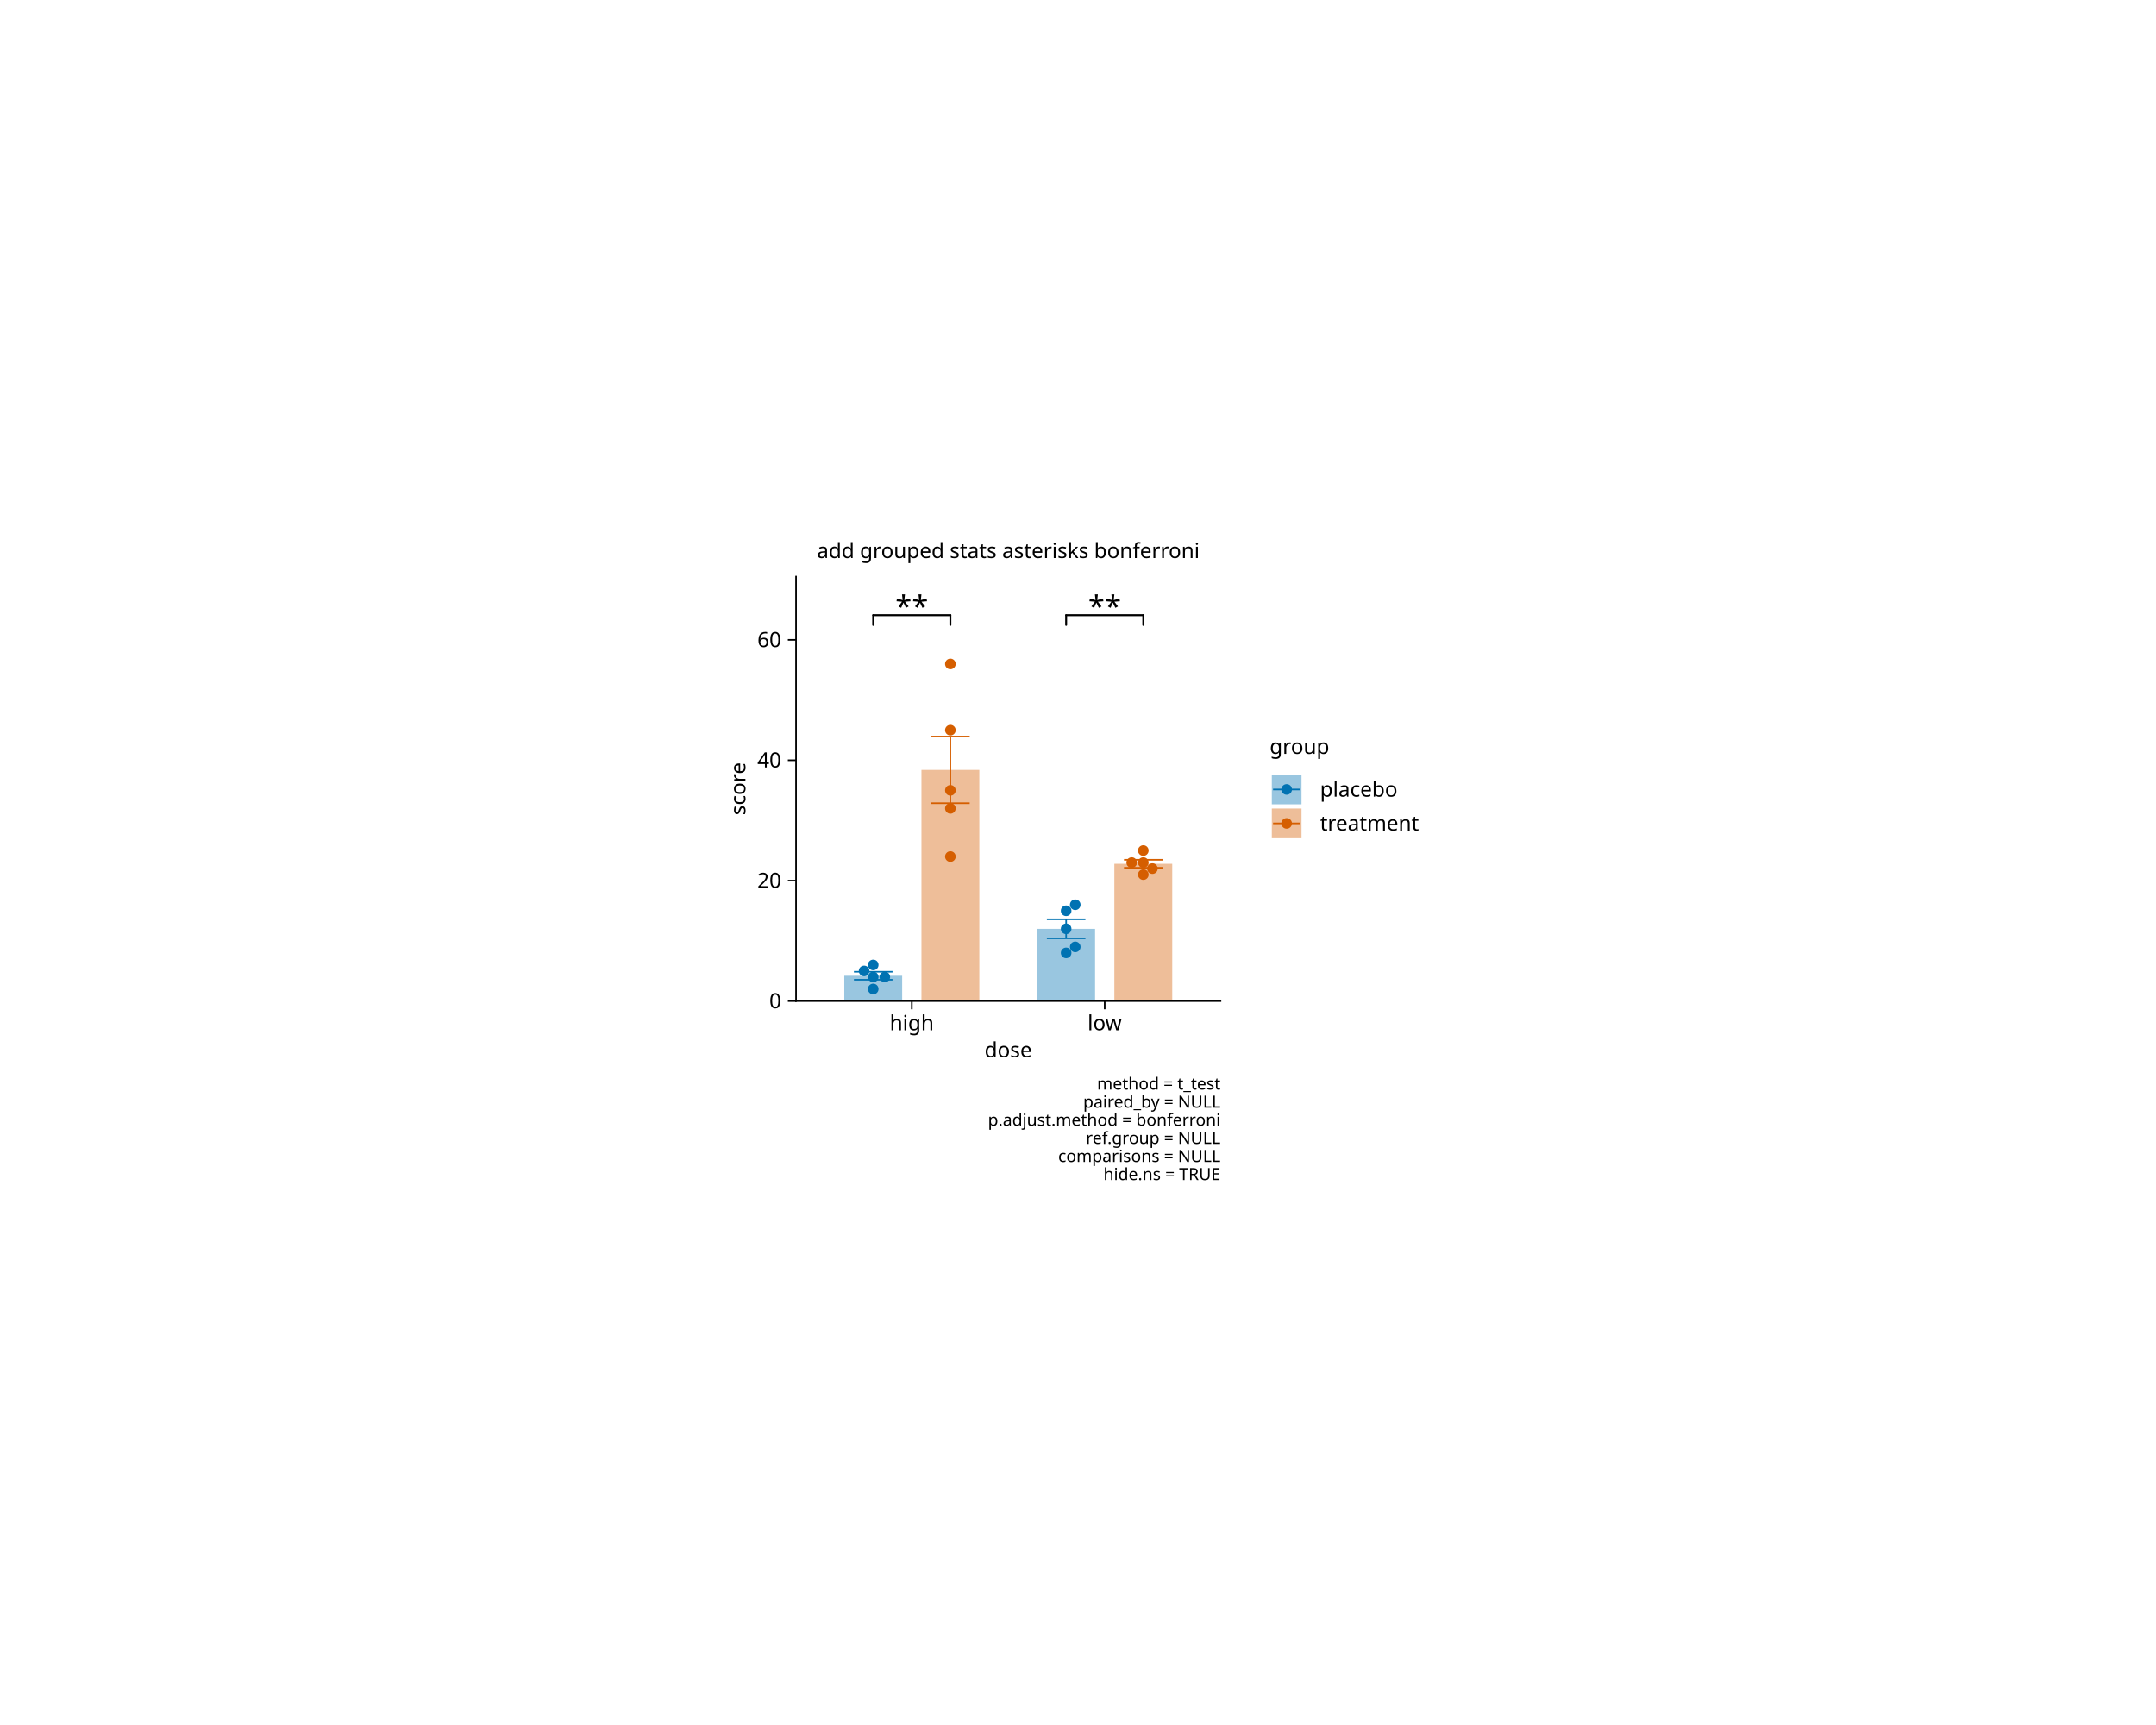
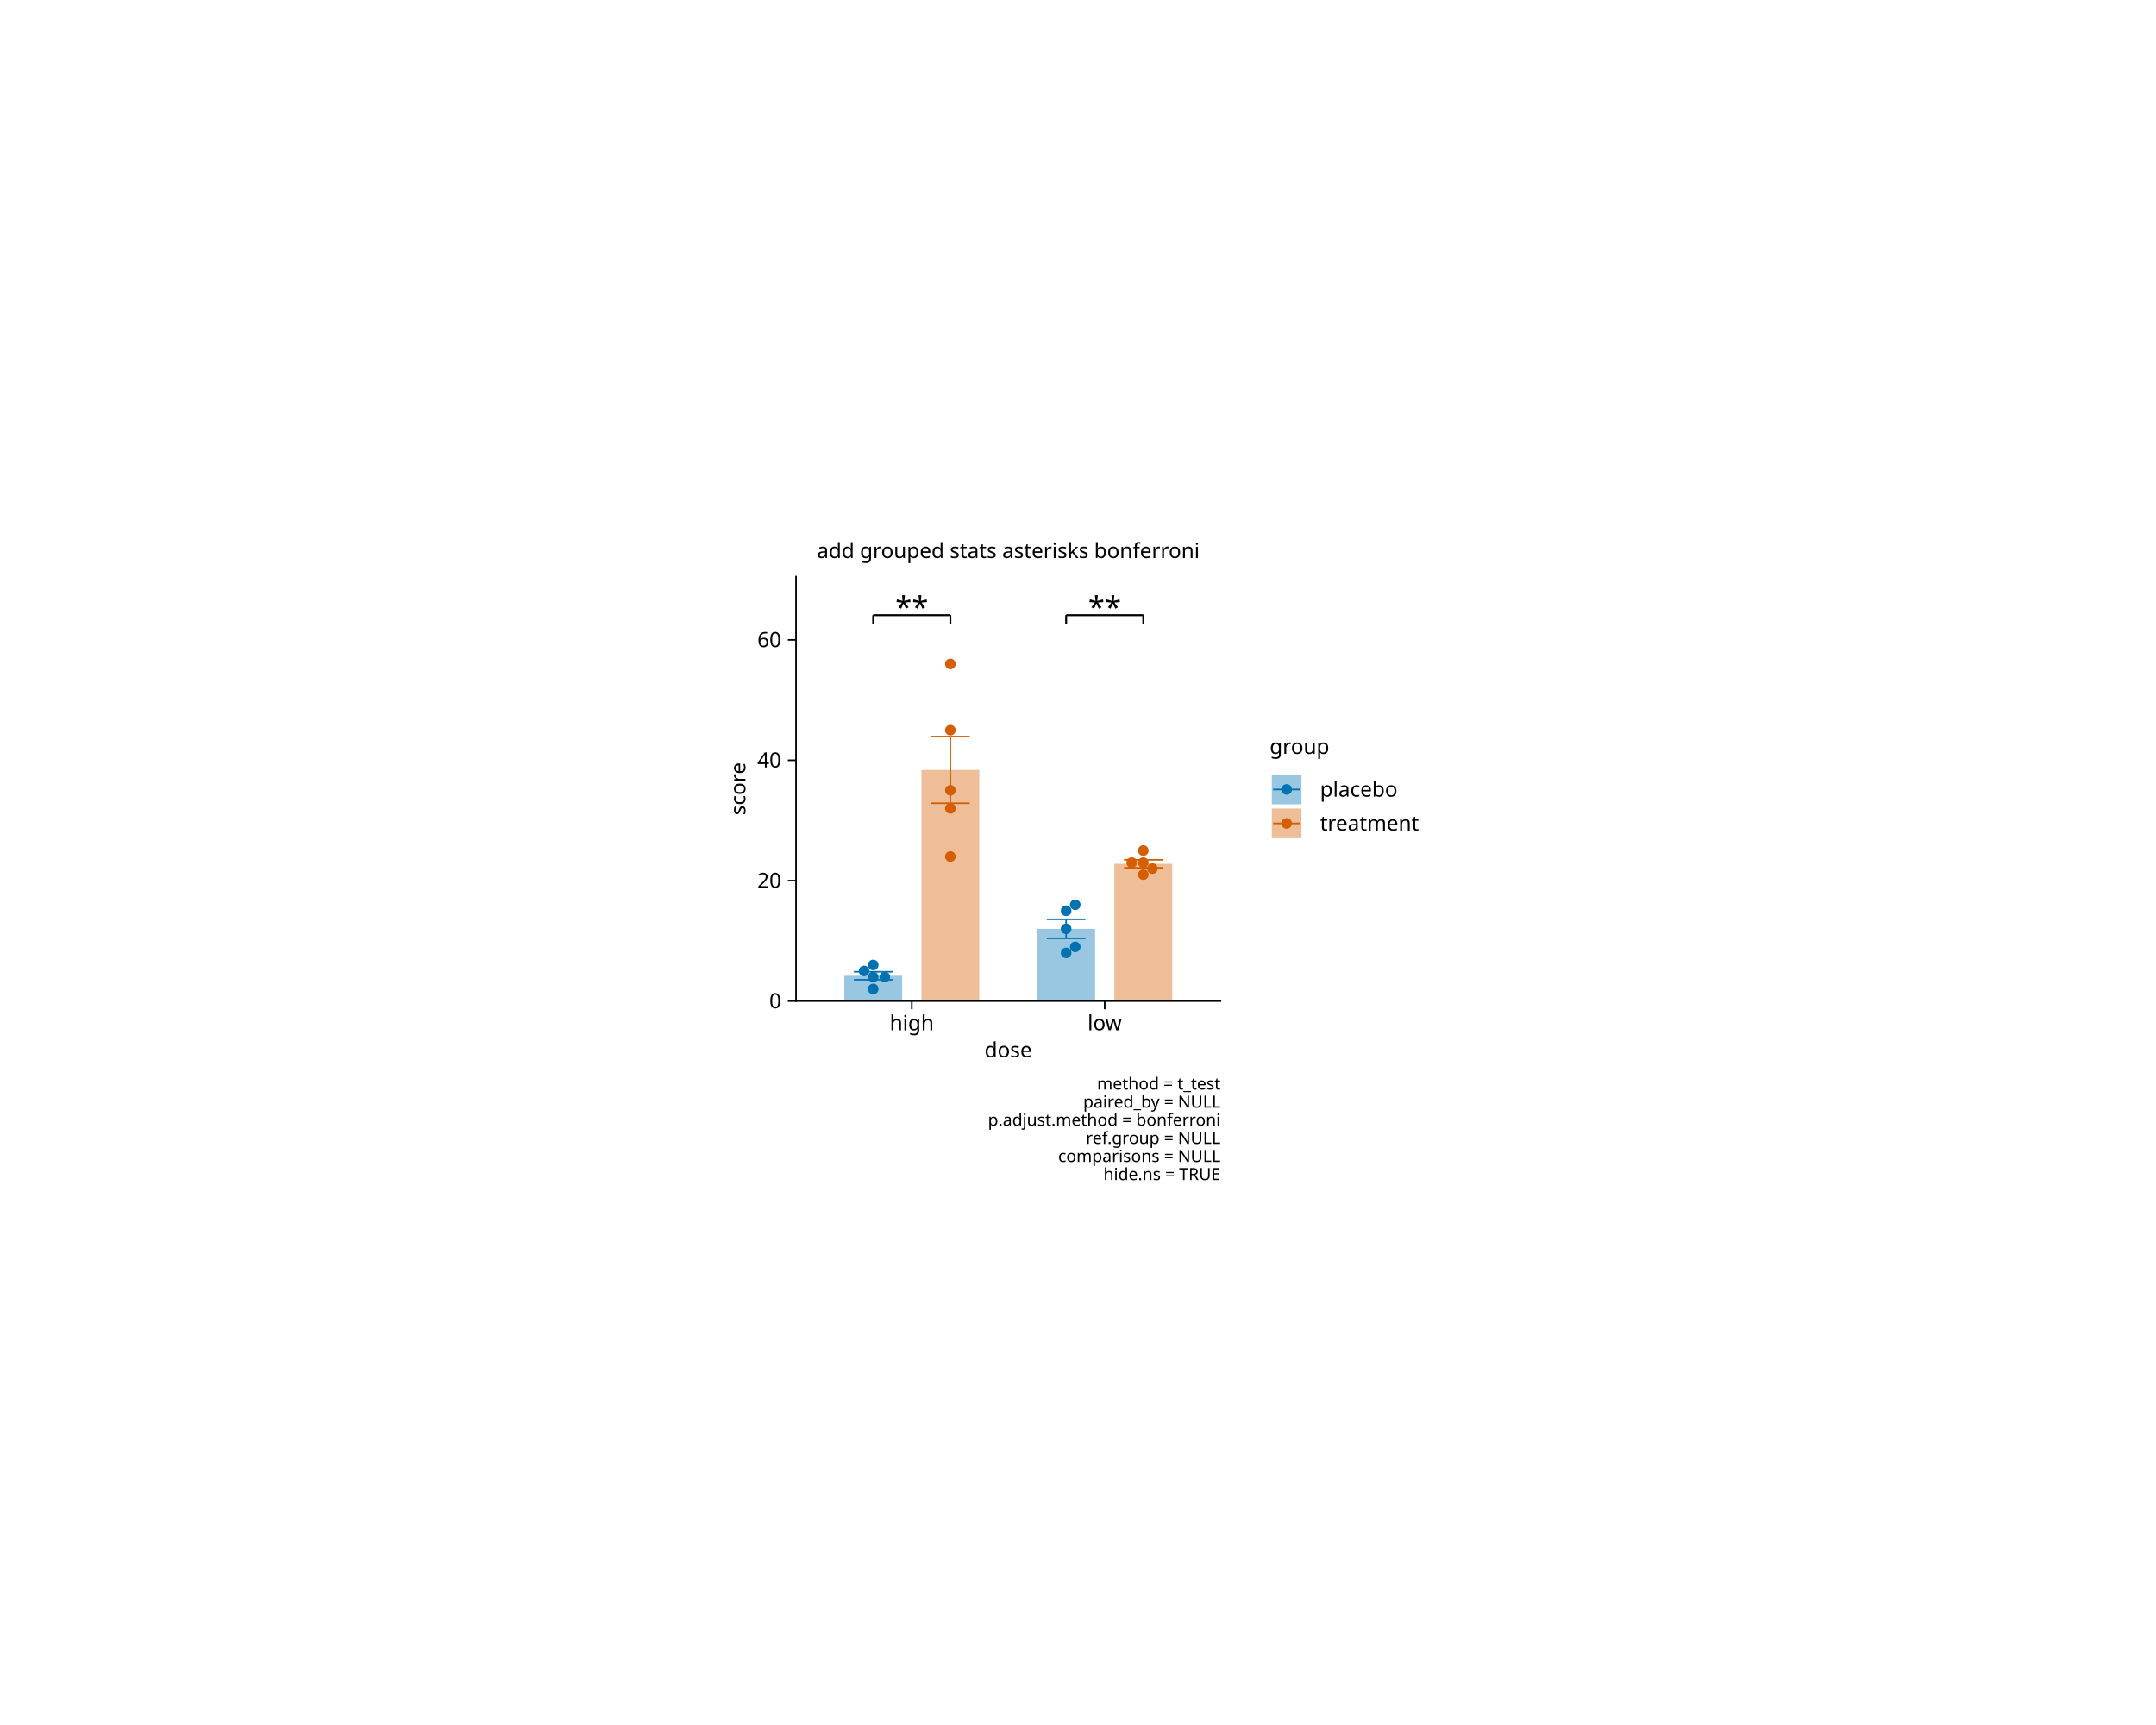
<svg xmlns="http://www.w3.org/2000/svg" class="svglite" data-engine-version="2.0" width="720.00pt" height="576.00pt" viewBox="0 0 720.00 576.00">
  <defs>
    <style type="text/css">
    .svglite line, .svglite polyline, .svglite polygon, .svglite path, .svglite rect, .svglite circle {
      fill: none;
      stroke: #000000;
      stroke-linecap: round;
      stroke-linejoin: round;
      stroke-miterlimit: 10.00;
    }
  </style>
  </defs>
  <rect width="100%" height="100%" style="stroke: none; fill: #FFFFFF;" />
  <defs>
    <clipPath id="cpMC4wMHw3MjAuMDB8MC4wMHw1NzYuMDA=">
      <rect x="0.00" y="0.00" width="720.00" height="576.00" />
    </clipPath>
  </defs>
  <g clip-path="url(#cpMC4wMHw3MjAuMDB8MC4wMHw1NzYuMDA=)">
</g>
  <defs>
    <clipPath id="cpMjM4LjY0fDQ4MS4zNnwxNzUuMzF8NDAwLjY5">
      <rect x="238.64" y="175.31" width="242.73" height="225.39" />
    </clipPath>
  </defs>
  <g clip-path="url(#cpMjM4LjY0fDQ4MS4zNnwxNzUuMzF8NDAwLjY5)">
    <rect x="238.64" y="175.31" width="242.73" height="225.39" style="stroke-width: 1.07; stroke: none; fill: #FFFFFF;" />
  </g>
  <g clip-path="url(#cpMC4wMHw3MjAuMDB8MC4wMHw1NzYuMDA=)">
</g>
  <defs>
    <clipPath id="cpMjY1Ljg0fDQwNy41OHwxOTIuNTN8MzM0LjI3">
      <rect x="265.84" y="192.53" width="141.73" height="141.73" />
    </clipPath>
  </defs>
  <g clip-path="url(#cpMjY1Ljg0fDQwNy41OHwxOTIuNTN8MzM0LjI3)">
    <rect x="265.84" y="192.53" width="141.73" height="141.73" style="stroke-width: 1.07; stroke: none; fill: #FFFFFF;" />
    <rect x="281.95" y="325.82" width="19.33" height="8.44" style="stroke-width: 1.07; stroke: none; stroke-linecap: butt; stroke-linejoin: miter; fill: #0072B2; fill-opacity: 0.40;" />
    <rect x="307.72" y="257.08" width="19.33" height="77.19" style="stroke-width: 1.07; stroke: none; stroke-linecap: butt; stroke-linejoin: miter; fill: #D55E00; fill-opacity: 0.40;" />
    <rect x="346.37" y="310.15" width="19.33" height="24.12" style="stroke-width: 1.07; stroke: none; stroke-linecap: butt; stroke-linejoin: miter; fill: #0072B2; fill-opacity: 0.40;" />
    <rect x="372.14" y="288.44" width="19.33" height="45.83" style="stroke-width: 1.07; stroke: none; stroke-linecap: butt; stroke-linejoin: miter; fill: #D55E00; fill-opacity: 0.40;" />
    <polyline points="285.17,324.49 298.06,324.49 " style="stroke-width: 0.53; stroke: #0072B2; stroke-linecap: butt;" />
    <polyline points="291.61,324.49 291.61,327.16 " style="stroke-width: 0.53; stroke: #0072B2; stroke-linecap: butt;" />
    <polyline points="285.17,327.16 298.06,327.16 " style="stroke-width: 0.53; stroke: #0072B2; stroke-linecap: butt;" />
    <polyline points="310.94,245.95 323.83,245.95 " style="stroke-width: 0.53; stroke: #D55E00; stroke-linecap: butt;" />
    <polyline points="317.38,245.95 317.38,268.21 " style="stroke-width: 0.53; stroke: #D55E00; stroke-linecap: butt;" />
    <polyline points="310.94,268.21 323.83,268.21 " style="stroke-width: 0.53; stroke: #D55E00; stroke-linecap: butt;" />
    <polyline points="349.60,306.97 362.48,306.97 " style="stroke-width: 0.53; stroke: #0072B2; stroke-linecap: butt;" />
    <polyline points="356.04,306.97 356.04,313.32 " style="stroke-width: 0.53; stroke: #0072B2; stroke-linecap: butt;" />
    <polyline points="349.60,313.32 362.48,313.32 " style="stroke-width: 0.53; stroke: #0072B2; stroke-linecap: butt;" />
    <polyline points="375.36,287.10 388.25,287.10 " style="stroke-width: 0.53; stroke: #D55E00; stroke-linecap: butt;" />
    <polyline points="381.81,287.10 381.81,289.77 " style="stroke-width: 0.53; stroke: #D55E00; stroke-linecap: butt;" />
    <polyline points="375.36,289.77 388.25,289.77 " style="stroke-width: 0.53; stroke: #D55E00; stroke-linecap: butt;" />
    <circle cx="291.61" cy="330.25" r="1.42" style="stroke-width: 0.71; stroke: #0072B2; fill: #0072B2;" />
    <circle cx="291.61" cy="326.23" r="1.42" style="stroke-width: 0.71; stroke: #0072B2; fill: #0072B2;" />
    <circle cx="288.57" cy="324.22" r="1.42" style="stroke-width: 0.71; stroke: #0072B2; fill: #0072B2;" />
    <circle cx="295.48" cy="326.23" r="1.42" style="stroke-width: 0.71; stroke: #0072B2; fill: #0072B2;" />
    <circle cx="291.61" cy="322.21" r="1.42" style="stroke-width: 0.71; stroke: #0072B2; fill: #0072B2;" />
    <circle cx="317.38" cy="269.94" r="1.42" style="stroke-width: 0.71; stroke: #D55E00; fill: #D55E00;" />
    <circle cx="317.38" cy="263.91" r="1.42" style="stroke-width: 0.71; stroke: #D55E00; fill: #D55E00;" />
    <circle cx="317.38" cy="286.02" r="1.42" style="stroke-width: 0.71; stroke: #D55E00; fill: #D55E00;" />
    <circle cx="317.38" cy="243.81" r="1.42" style="stroke-width: 0.71; stroke: #D55E00; fill: #D55E00;" />
    <circle cx="317.38" cy="221.70" r="1.42" style="stroke-width: 0.71; stroke: #D55E00; fill: #D55E00;" />
    <circle cx="359.08" cy="316.18" r="1.42" style="stroke-width: 0.71; stroke: #0072B2; fill: #0072B2;" />
    <circle cx="356.04" cy="318.19" r="1.42" style="stroke-width: 0.71; stroke: #0072B2; fill: #0072B2;" />
    <circle cx="356.04" cy="310.15" r="1.42" style="stroke-width: 0.71; stroke: #0072B2; fill: #0072B2;" />
    <circle cx="356.04" cy="304.12" r="1.42" style="stroke-width: 0.71; stroke: #0072B2; fill: #0072B2;" />
    <circle cx="359.08" cy="302.11" r="1.42" style="stroke-width: 0.71; stroke: #0072B2; fill: #0072B2;" />
    <circle cx="381.81" cy="288.03" r="1.42" style="stroke-width: 0.71; stroke: #D55E00; fill: #D55E00;" />
    <circle cx="381.81" cy="284.01" r="1.42" style="stroke-width: 0.71; stroke: #D55E00; fill: #D55E00;" />
    <circle cx="381.81" cy="292.05" r="1.42" style="stroke-width: 0.71; stroke: #D55E00; fill: #D55E00;" />
    <circle cx="384.85" cy="290.04" r="1.42" style="stroke-width: 0.71; stroke: #D55E00; fill: #D55E00;" />
    <circle cx="377.94" cy="288.03" r="1.42" style="stroke-width: 0.71; stroke: #D55E00; fill: #D55E00;" />
-     <text x="304.50" y="206.07" text-anchor="middle" style="font-size: 10.00px; font-family: sans;" textLength="7.79px" lengthAdjust="spacingAndGlyphs">**</text>
-     <text x="368.92" y="206.07" text-anchor="middle" style="font-size: 10.00px; font-family: sans;" textLength="7.79px" lengthAdjust="spacingAndGlyphs">**</text>
-     <line x1="291.61" y1="208.68" x2="291.61" y2="205.42" style="stroke-width: 0.64;" />
-     <line x1="356.04" y1="208.68" x2="356.04" y2="205.42" style="stroke-width: 0.64;" />
-     <line x1="291.61" y1="205.42" x2="317.38" y2="205.42" style="stroke-width: 0.64;" />
-     <line x1="356.04" y1="205.42" x2="381.81" y2="205.42" style="stroke-width: 0.64;" />
-     <line x1="317.38" y1="205.42" x2="317.38" y2="208.68" style="stroke-width: 0.64;" />
-     <line x1="381.81" y1="205.42" x2="381.81" y2="208.68" style="stroke-width: 0.64;" />
+     <line x1="291.61" y1="205.42" x2="317.38" y2="205.42" style="stroke-width: 0.64; stroke-linecap: butt;" />
+     <line x1="356.04" y1="205.42" x2="381.81" y2="205.42" style="stroke-width: 0.64; stroke-linecap: butt;" />
+     <line x1="291.61" y1="205.42" x2="291.61" y2="208.25" style="stroke-width: 0.64; stroke-linecap: butt;" />
+     <line x1="356.04" y1="205.42" x2="356.04" y2="208.25" style="stroke-width: 0.64; stroke-linecap: butt;" />
+     <line x1="317.38" y1="205.42" x2="317.38" y2="208.25" style="stroke-width: 0.64; stroke-linecap: butt;" />
+     <line x1="381.81" y1="205.42" x2="381.81" y2="208.25" style="stroke-width: 0.64; stroke-linecap: butt;" />
+     <text x="304.50" y="206.35" text-anchor="middle" style="font-size: 10.00px; font-family: sans;" textLength="7.79px" lengthAdjust="spacingAndGlyphs">**</text>
+     <text x="368.92" y="206.35" text-anchor="middle" style="font-size: 10.00px; font-family: sans;" textLength="7.79px" lengthAdjust="spacingAndGlyphs">**</text>
  </g>
  <g clip-path="url(#cpMC4wMHw3MjAuMDB8MC4wMHw1NzYuMDA=)">
    <polyline points="265.84,334.27 265.84,192.53 " style="stroke-width: 0.53; stroke-linecap: square;" />
    <text x="260.91" y="336.68" text-anchor="end" style="font-size: 7.00px; font-family: sans;" textLength="3.89px" lengthAdjust="spacingAndGlyphs">0</text>
    <text x="260.91" y="296.47" text-anchor="end" style="font-size: 7.00px; font-family: sans;" textLength="7.79px" lengthAdjust="spacingAndGlyphs">20</text>
    <text x="260.91" y="256.27" text-anchor="end" style="font-size: 7.00px; font-family: sans;" textLength="7.79px" lengthAdjust="spacingAndGlyphs">40</text>
    <text x="260.91" y="216.07" text-anchor="end" style="font-size: 7.00px; font-family: sans;" textLength="7.79px" lengthAdjust="spacingAndGlyphs">60</text>
    <polyline points="263.10,334.27 265.84,334.27 " style="stroke-width: 0.53; stroke-linecap: butt;" />
    <polyline points="263.10,294.06 265.84,294.06 " style="stroke-width: 0.53; stroke-linecap: butt;" />
    <polyline points="263.10,253.86 265.84,253.86 " style="stroke-width: 0.53; stroke-linecap: butt;" />
    <polyline points="263.10,213.66 265.84,213.66 " style="stroke-width: 0.53; stroke-linecap: butt;" />
    <polyline points="265.84,334.27 407.58,334.27 " style="stroke-width: 0.53; stroke-linecap: square;" />
    <polyline points="304.50,337.01 304.50,334.27 " style="stroke-width: 0.53; stroke-linecap: butt;" />
    <polyline points="368.92,337.01 368.92,334.27 " style="stroke-width: 0.53; stroke-linecap: butt;" />
    <text x="304.50" y="344.02" text-anchor="middle" style="font-size: 7.00px; font-family: sans;" textLength="13.23px" lengthAdjust="spacingAndGlyphs">high</text>
    <text x="368.92" y="344.02" text-anchor="middle" style="font-size: 7.00px; font-family: sans;" textLength="10.50px" lengthAdjust="spacingAndGlyphs">low</text>
    <text x="336.71" y="353.03" text-anchor="middle" style="font-size: 7.00px; font-family: sans;" textLength="15.18px" lengthAdjust="spacingAndGlyphs">dose</text>
    <text transform="translate(248.93,263.40) rotate(-90)" text-anchor="middle" style="font-size: 7.00px; font-family: sans;" textLength="17.12px" lengthAdjust="spacingAndGlyphs">score</text>
    <rect x="418.54" y="240.71" width="57.35" height="45.39" style="stroke-width: 1.07; stroke: none; fill: #FFFFFF;" />
    <text x="424.01" y="251.73" style="font-size: 7.00px; font-family: sans;" textLength="17.90px" lengthAdjust="spacingAndGlyphs">group</text>
    <rect x="424.01" y="257.94" width="11.34" height="11.34" style="stroke-width: 1.07; stroke: none; fill: #FFFFFF;" />
    <rect x="424.72" y="258.65" width="9.92" height="9.92" style="stroke-width: 1.07; stroke: none; stroke-linecap: butt; stroke-linejoin: miter; fill: #0072B2; fill-opacity: 0.40;" />
    <line x1="425.15" y1="263.61" x2="434.22" y2="263.61" style="stroke-width: 0.53; stroke: #0072B2; stroke-linecap: butt;" />
    <circle cx="429.68" cy="263.61" r="1.42" style="stroke-width: 0.71; stroke: #0072B2; fill: #0072B2;" />
    <rect x="424.01" y="269.28" width="11.34" height="11.34" style="stroke-width: 1.07; stroke: none; fill: #FFFFFF;" />
    <rect x="424.72" y="269.98" width="9.92" height="9.92" style="stroke-width: 1.07; stroke: none; stroke-linecap: butt; stroke-linejoin: miter; fill: #D55E00; fill-opacity: 0.40;" />
    <line x1="425.15" y1="274.95" x2="434.22" y2="274.95" style="stroke-width: 0.53; stroke: #D55E00; stroke-linecap: butt;" />
    <circle cx="429.68" cy="274.95" r="1.42" style="stroke-width: 0.71; stroke: #D55E00; fill: #D55E00;" />
    <text x="440.83" y="266.02" style="font-size: 7.00px; font-family: sans;" textLength="24.52px" lengthAdjust="spacingAndGlyphs">placebo</text>
    <text x="440.83" y="277.35" style="font-size: 7.00px; font-family: sans;" textLength="29.57px" lengthAdjust="spacingAndGlyphs">treatment</text>
    <text x="336.71" y="186.33" text-anchor="middle" style="font-size: 7.00px; font-family: sans;" textLength="119.09px" lengthAdjust="spacingAndGlyphs">add grouped stats asterisks bonferroni</text>
    <text x="407.58" y="363.81" text-anchor="end" style="font-size: 5.60px; font-family: sans;" textLength="38.76px" lengthAdjust="spacingAndGlyphs">method = t_test</text>
    <text x="407.58" y="369.86" text-anchor="end" style="font-size: 5.60px; font-family: sans;" textLength="45.30px" lengthAdjust="spacingAndGlyphs">paired_by = NULL</text>
    <text x="407.58" y="375.91" text-anchor="end" style="font-size: 5.60px; font-family: sans;" textLength="71.45px" lengthAdjust="spacingAndGlyphs">p.adjust.method = bonferroni</text>
    <text x="407.58" y="381.96" text-anchor="end" style="font-size: 5.60px; font-family: sans;" textLength="43.12px" lengthAdjust="spacingAndGlyphs">ref.group = NULL</text>
    <text x="407.58" y="388.00" text-anchor="end" style="font-size: 5.60px; font-family: sans;" textLength="52.46px" lengthAdjust="spacingAndGlyphs">comparisons = NULL</text>
    <text x="407.58" y="394.05" text-anchor="end" style="font-size: 5.60px; font-family: sans;" textLength="39.69px" lengthAdjust="spacingAndGlyphs">hide.ns = TRUE</text>
  </g>
</svg>
